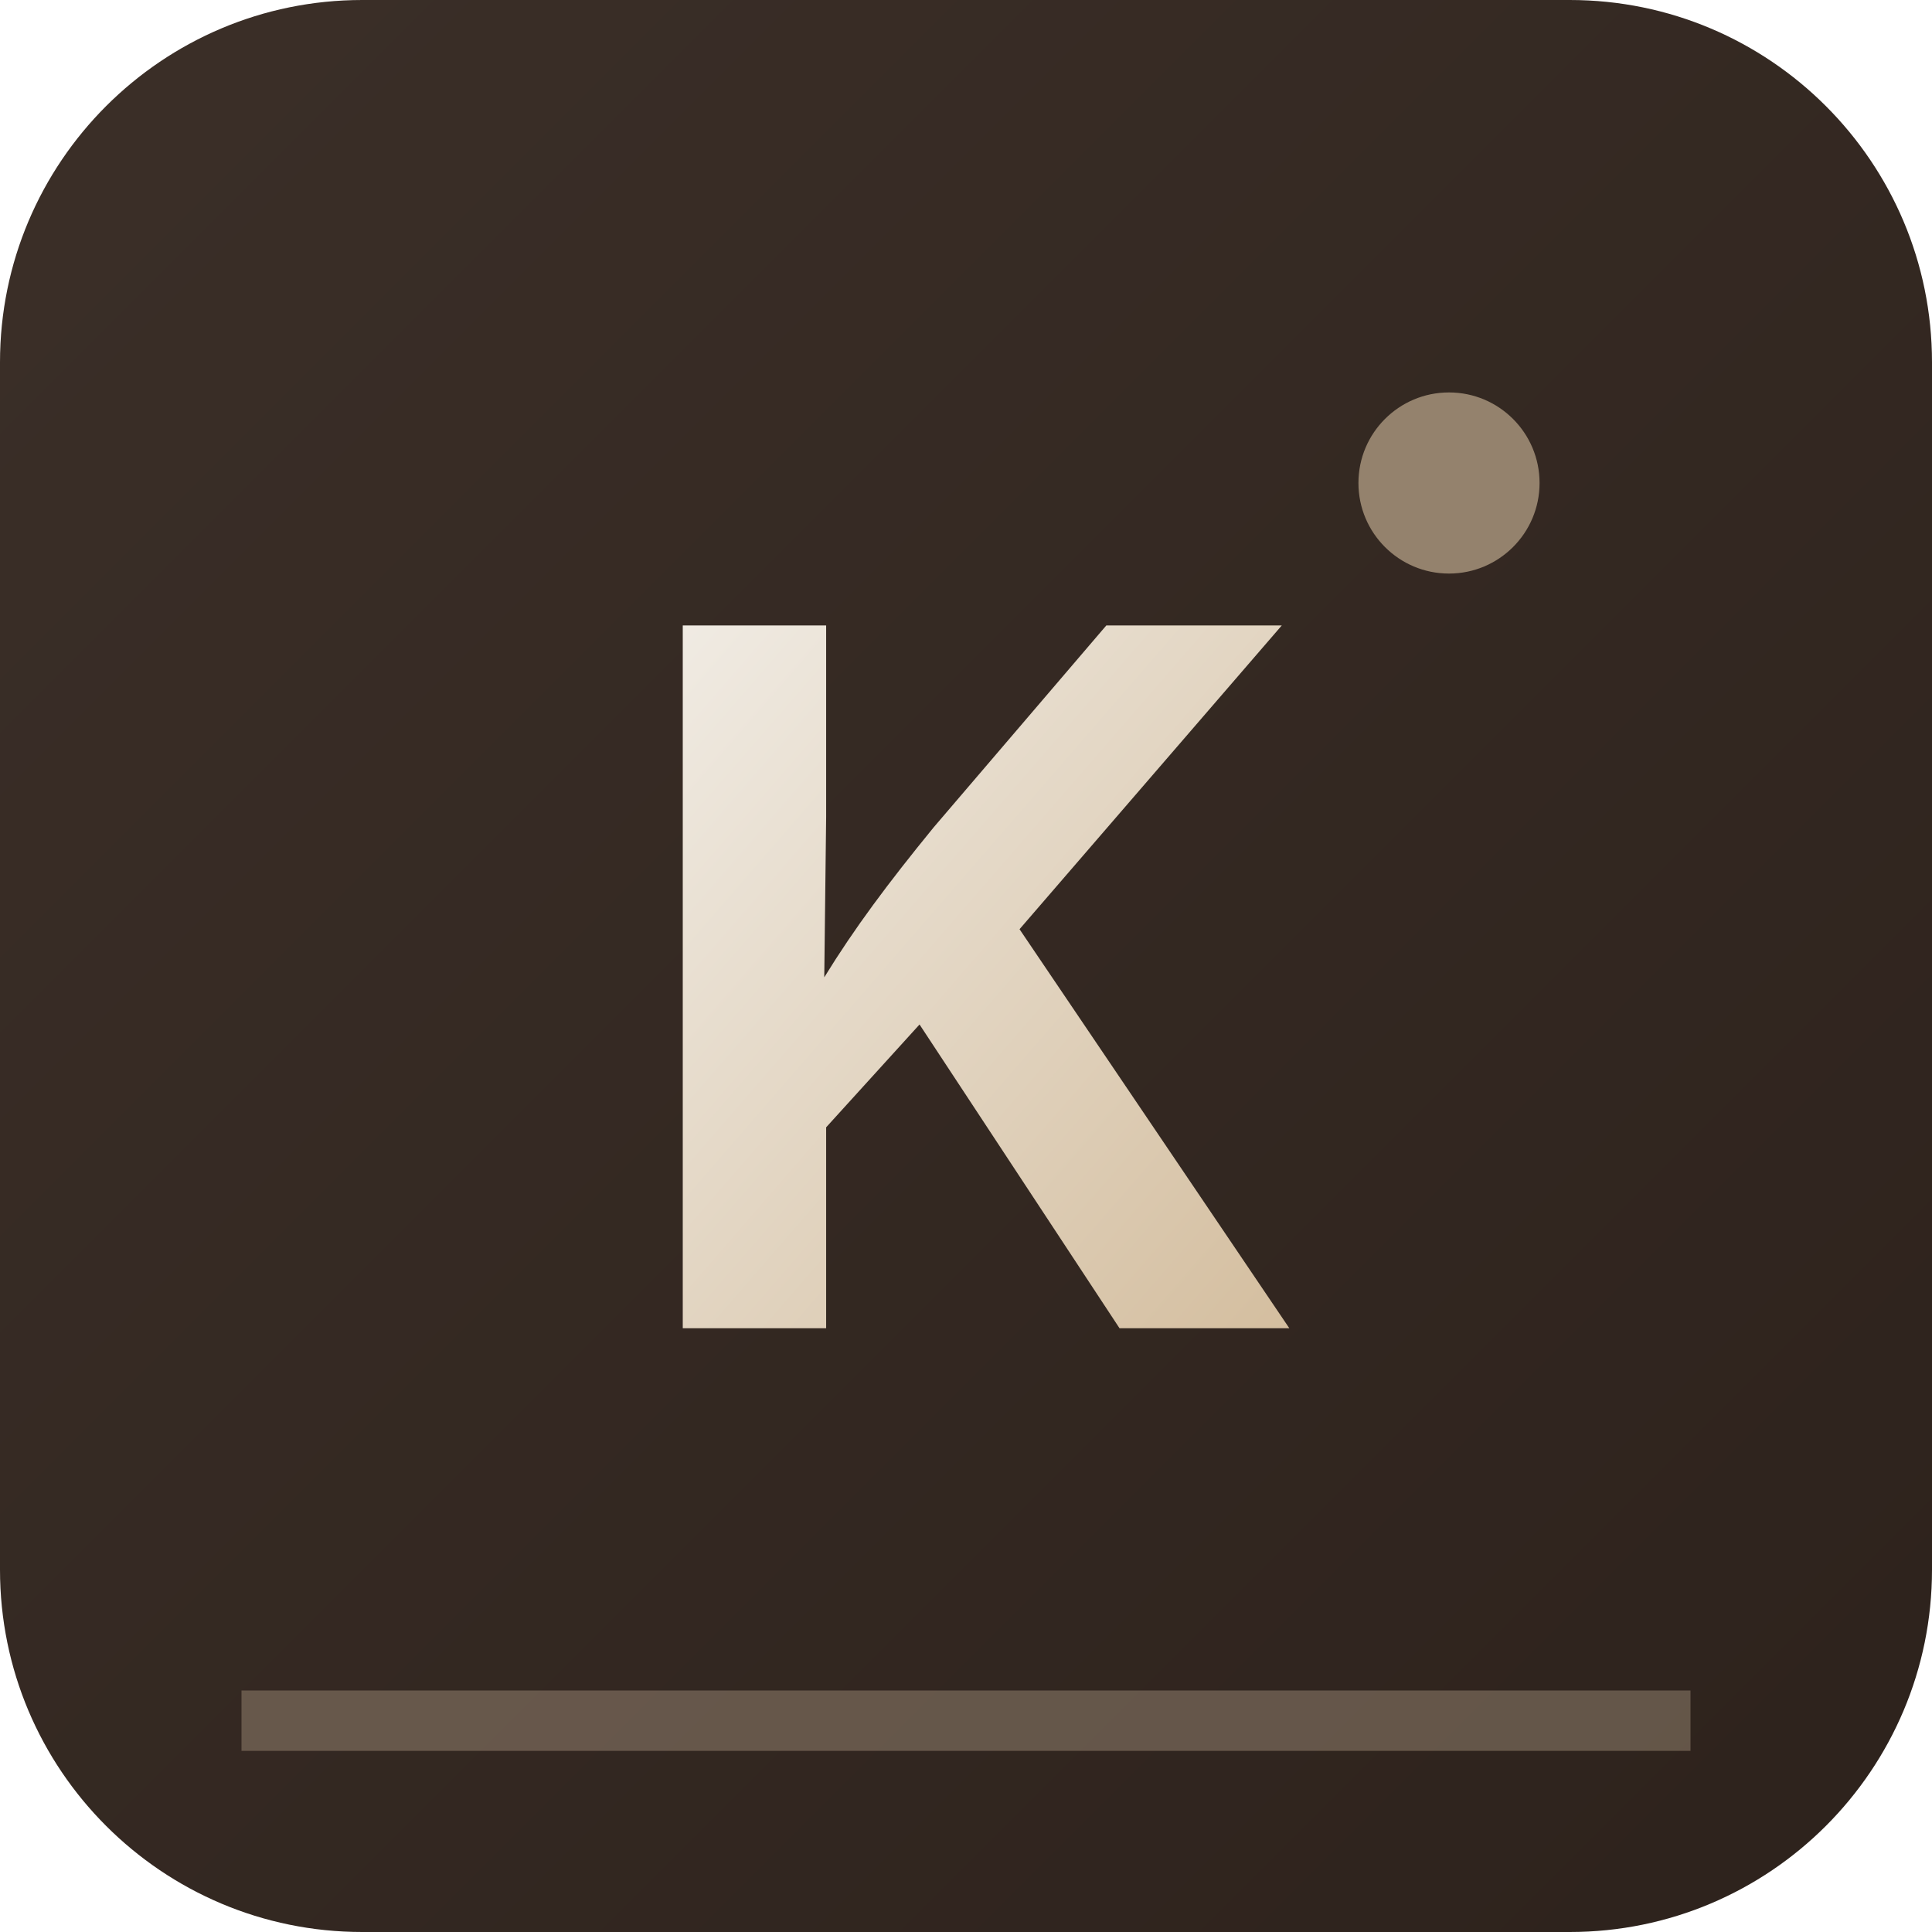
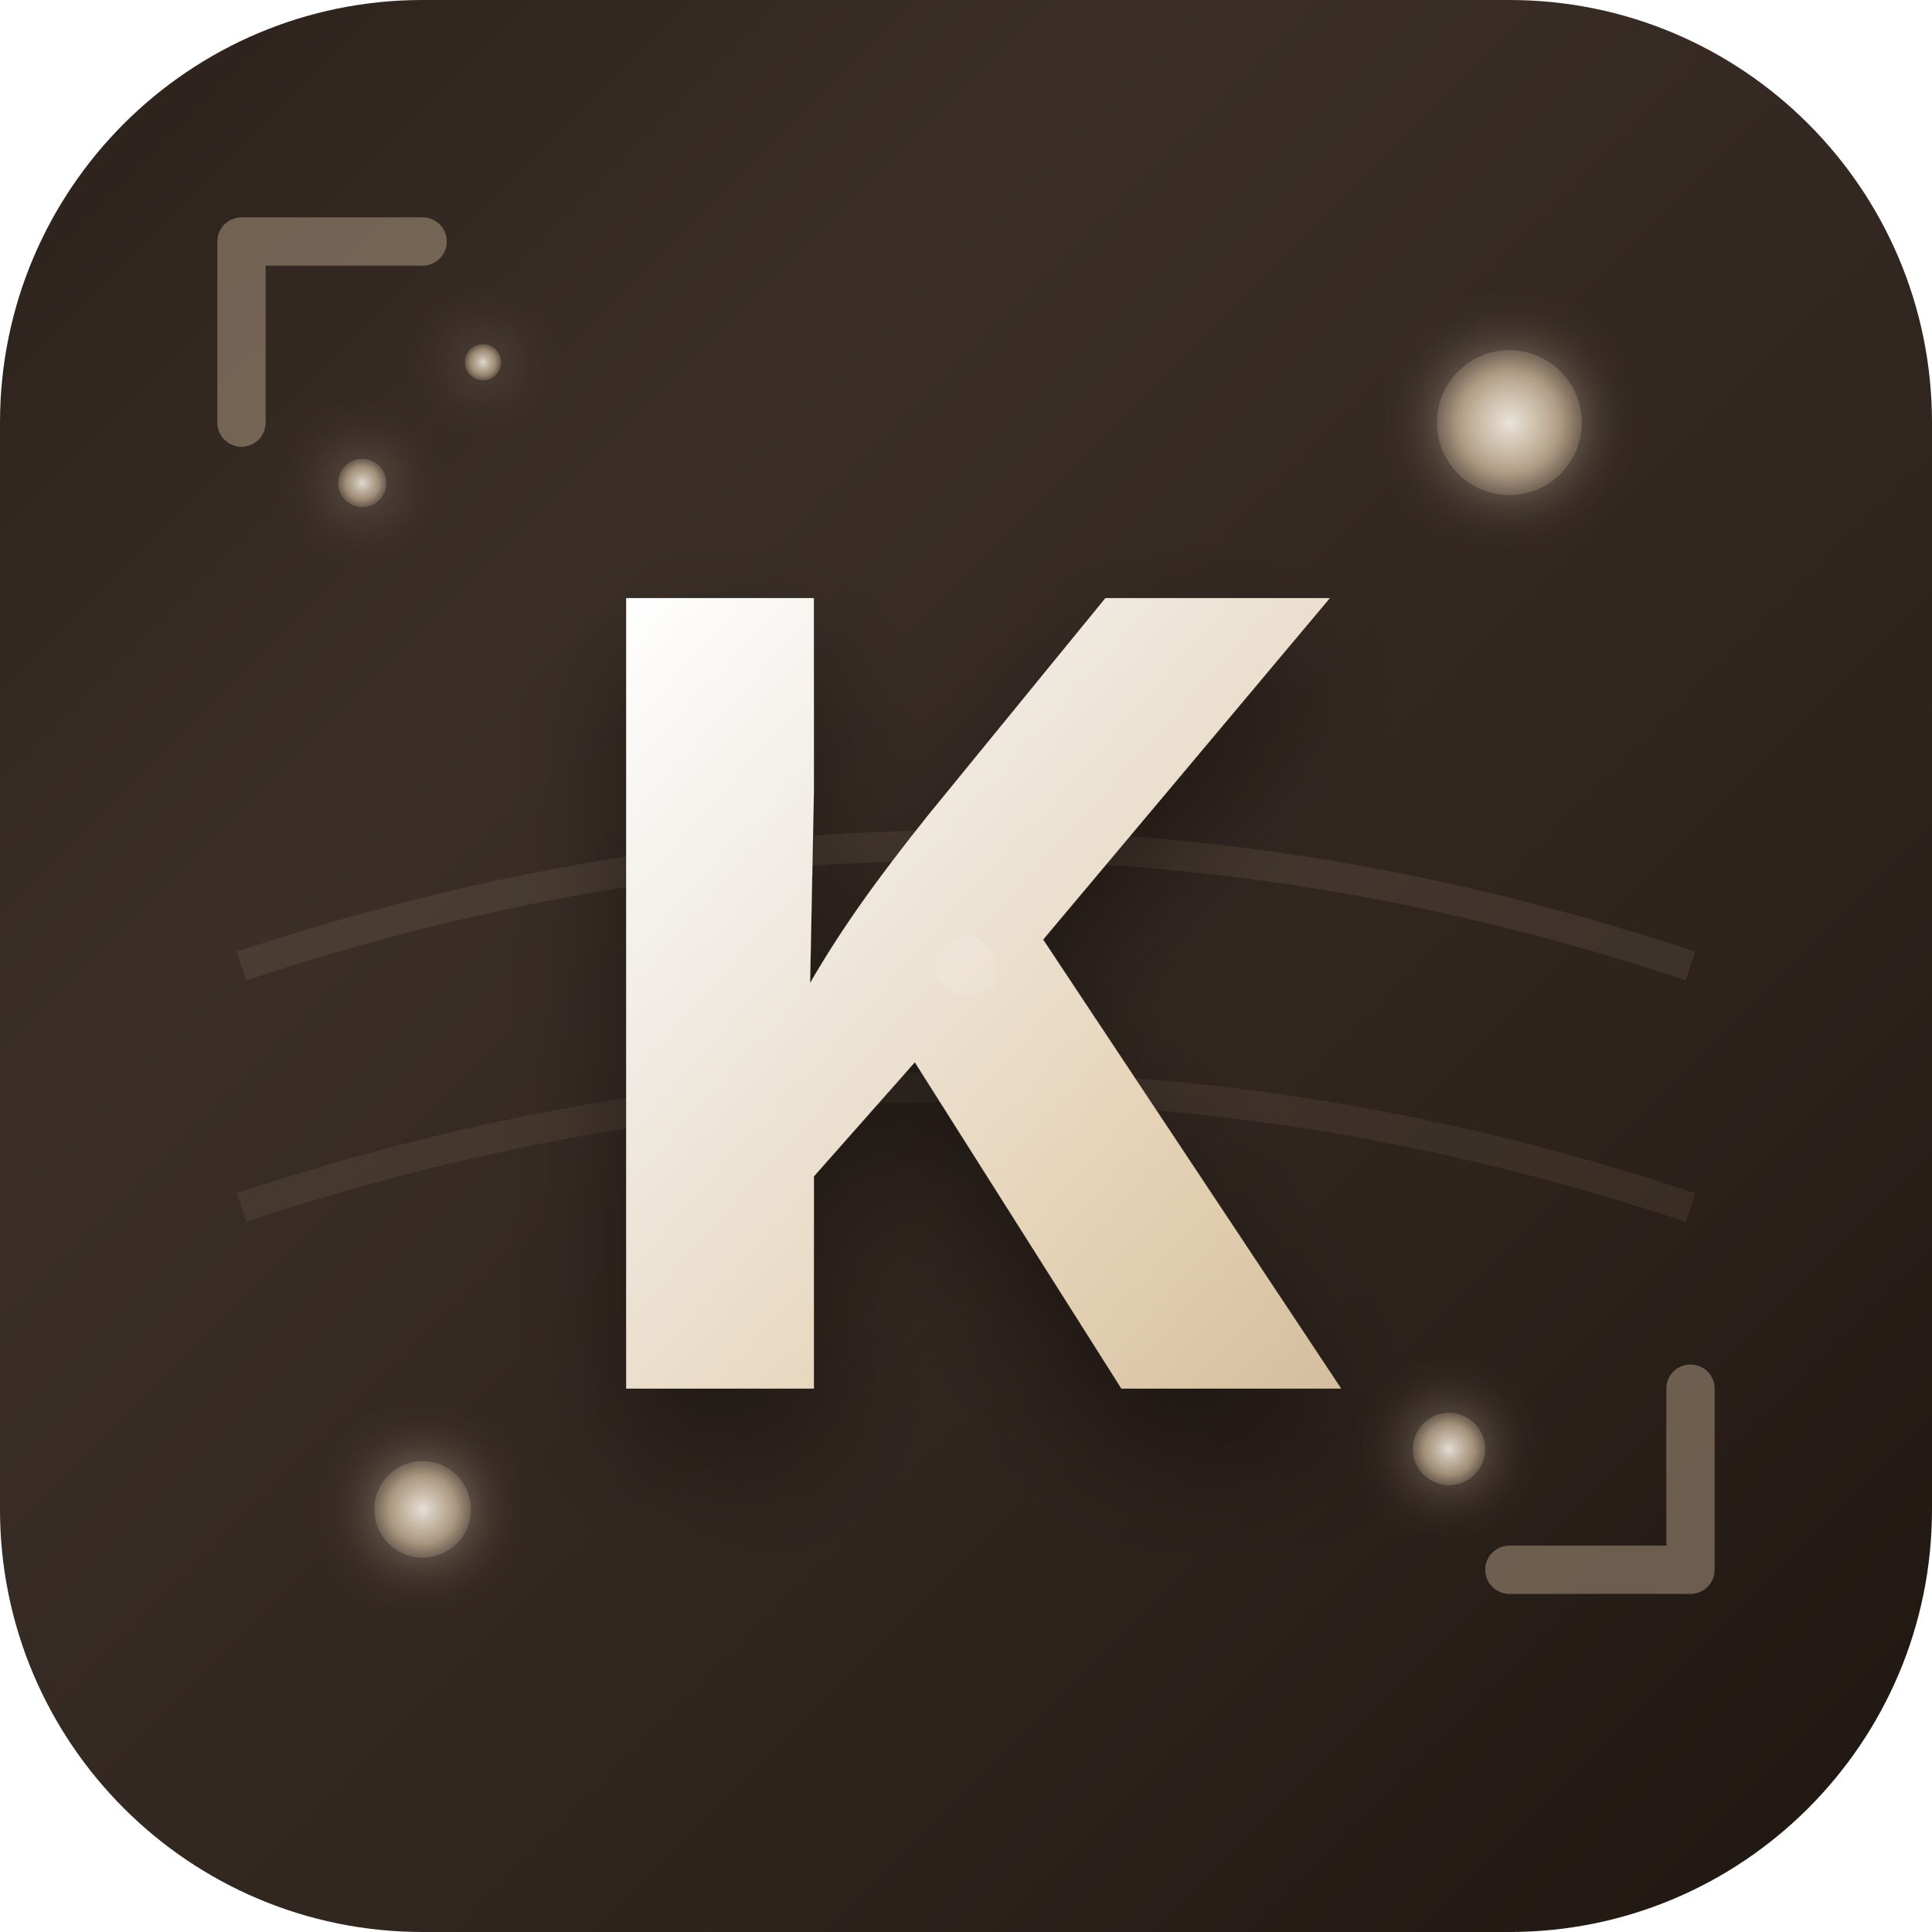
- <svg xmlns="http://www.w3.org/2000/svg" width="32" height="32" viewBox="0 0 32 32" fill="none">
+ <svg xmlns="http://www.w3.org/2000/svg" fill="none" viewBox="0 0 32 32" height="32" width="32">
  <defs>
-     <linearGradient id="iconBg" x1="0%" y1="0%" x2="100%" y2="100%">
-       <stop offset="0%" style="stop-color:#3B2F28" />
-       <stop offset="100%" style="stop-color:#2D221C" />
+     <linearGradient id="faviconBg" x1="0%" y1="0%" x2="100%" y2="100%">
+       <stop offset="0%" style="stop-color:#2A1F1A" />
+       <stop offset="30%" style="stop-color:#3B2F28" />
+       <stop offset="70%" style="stop-color:#2D221C" />
+       <stop offset="100%" style="stop-color:#1F1611" />
    </linearGradient>
-     <linearGradient id="letterGradient" x1="0%" y1="0%" x2="100%" y2="100%">
-       <stop offset="0%" style="stop-color:#F0EBE3" />
+     <linearGradient id="letterK" x1="0%" y1="0%" x2="100%" y2="100%">
+       <stop offset="0%" style="stop-color:#FFFFFF" />
+       <stop offset="30%" style="stop-color:#F0EBE3" />
+       <stop offset="70%" style="stop-color:#E6D3B7" />
      <stop offset="100%" style="stop-color:#D4BE9F" />
    </linearGradient>
+     <radialGradient id="accentGradient" cx="50%" cy="50%" r="50%">
+       <stop offset="0%" style="stop-color:#F0EBE3" stop-opacity="0.9" />
+       <stop offset="70%" style="stop-color:#D4BE9F" stop-opacity="0.6" />
+       <stop offset="100%" style="stop-color:#B5A089" stop-opacity="0.3" />
+     </radialGradient>
+     <filter id="subtleGlow" x="-50%" y="-50%" width="200%" height="200%">
+       <feGaussianBlur stdDeviation="0.5" result="coloredBlur" />
+       <feMerge>
+         <feMergeNode in="coloredBlur" />
+         <feMergeNode in="SourceGraphic" />
+       </feMerge>
+     </filter>
+     <filter id="letterShadow" x="-50%" y="-50%" width="200%" height="200%">
+       <feDropShadow dx="0" dy="1" stdDeviation="1" flood-color="#000000" flood-opacity="0.4" />
+     </filter>
  </defs>
-   <rect width="32" height="32" rx="6" fill="url(#iconBg)" />
-   <rect x="4" y="28" width="24" height="1" fill="#B5A089" opacity="0.4" />
-   <text x="16" y="22" text-anchor="middle" font-family="Inter, system-ui, sans-serif" font-size="16" font-weight="700" fill="url(#letterGradient)">
+   <rect width="32" height="32" rx="7" fill="url(#faviconBg)" />
+   <g opacity="0.1">
+     <path d="M4,16 Q16,12 28,16" stroke="#D4BE9F" stroke-width="0.5" fill="none" />
+     <path d="M4,20 Q16,16 28,20" stroke="#B5A089" stroke-width="0.5" fill="none" />
+   </g>
+   <g filter="url(#subtleGlow)">
+     <circle cx="25" cy="7" r="1.2" fill="url(#accentGradient)" />
+     <circle cx="7" cy="25" r="0.8" fill="url(#accentGradient)" />
+     <circle cx="24" cy="24" r="0.6" fill="url(#accentGradient)" />
+     <circle cx="6" cy="8" r="0.4" fill="url(#accentGradient)" />
+     <circle cx="8" cy="6" r="0.3" fill="url(#accentGradient)" />
+   </g>
+   <text x="16" y="23" text-anchor="middle" font-family="Inter, system-ui, sans-serif" font-size="18" font-weight="800" fill="url(#letterK)" filter="url(#letterShadow)">
    K
  </text>
-   <circle cx="24" cy="8" r="1.5" fill="#D4BE9F" opacity="0.6" />
+   <g opacity="0.4">
+     <path d="M4,4 L7,4 M4,4 L4,7" stroke="#D4BE9F" stroke-width="0.8" stroke-linecap="round" />
+     <path d="M28,26 L25,26 M28,26 L28,23" stroke="#D4BE9F" stroke-width="0.8" stroke-linecap="round" />
+   </g>
+   <circle cx="16" cy="16" r="0.5" fill="#F0EBE3" opacity="0.3" />
</svg>
